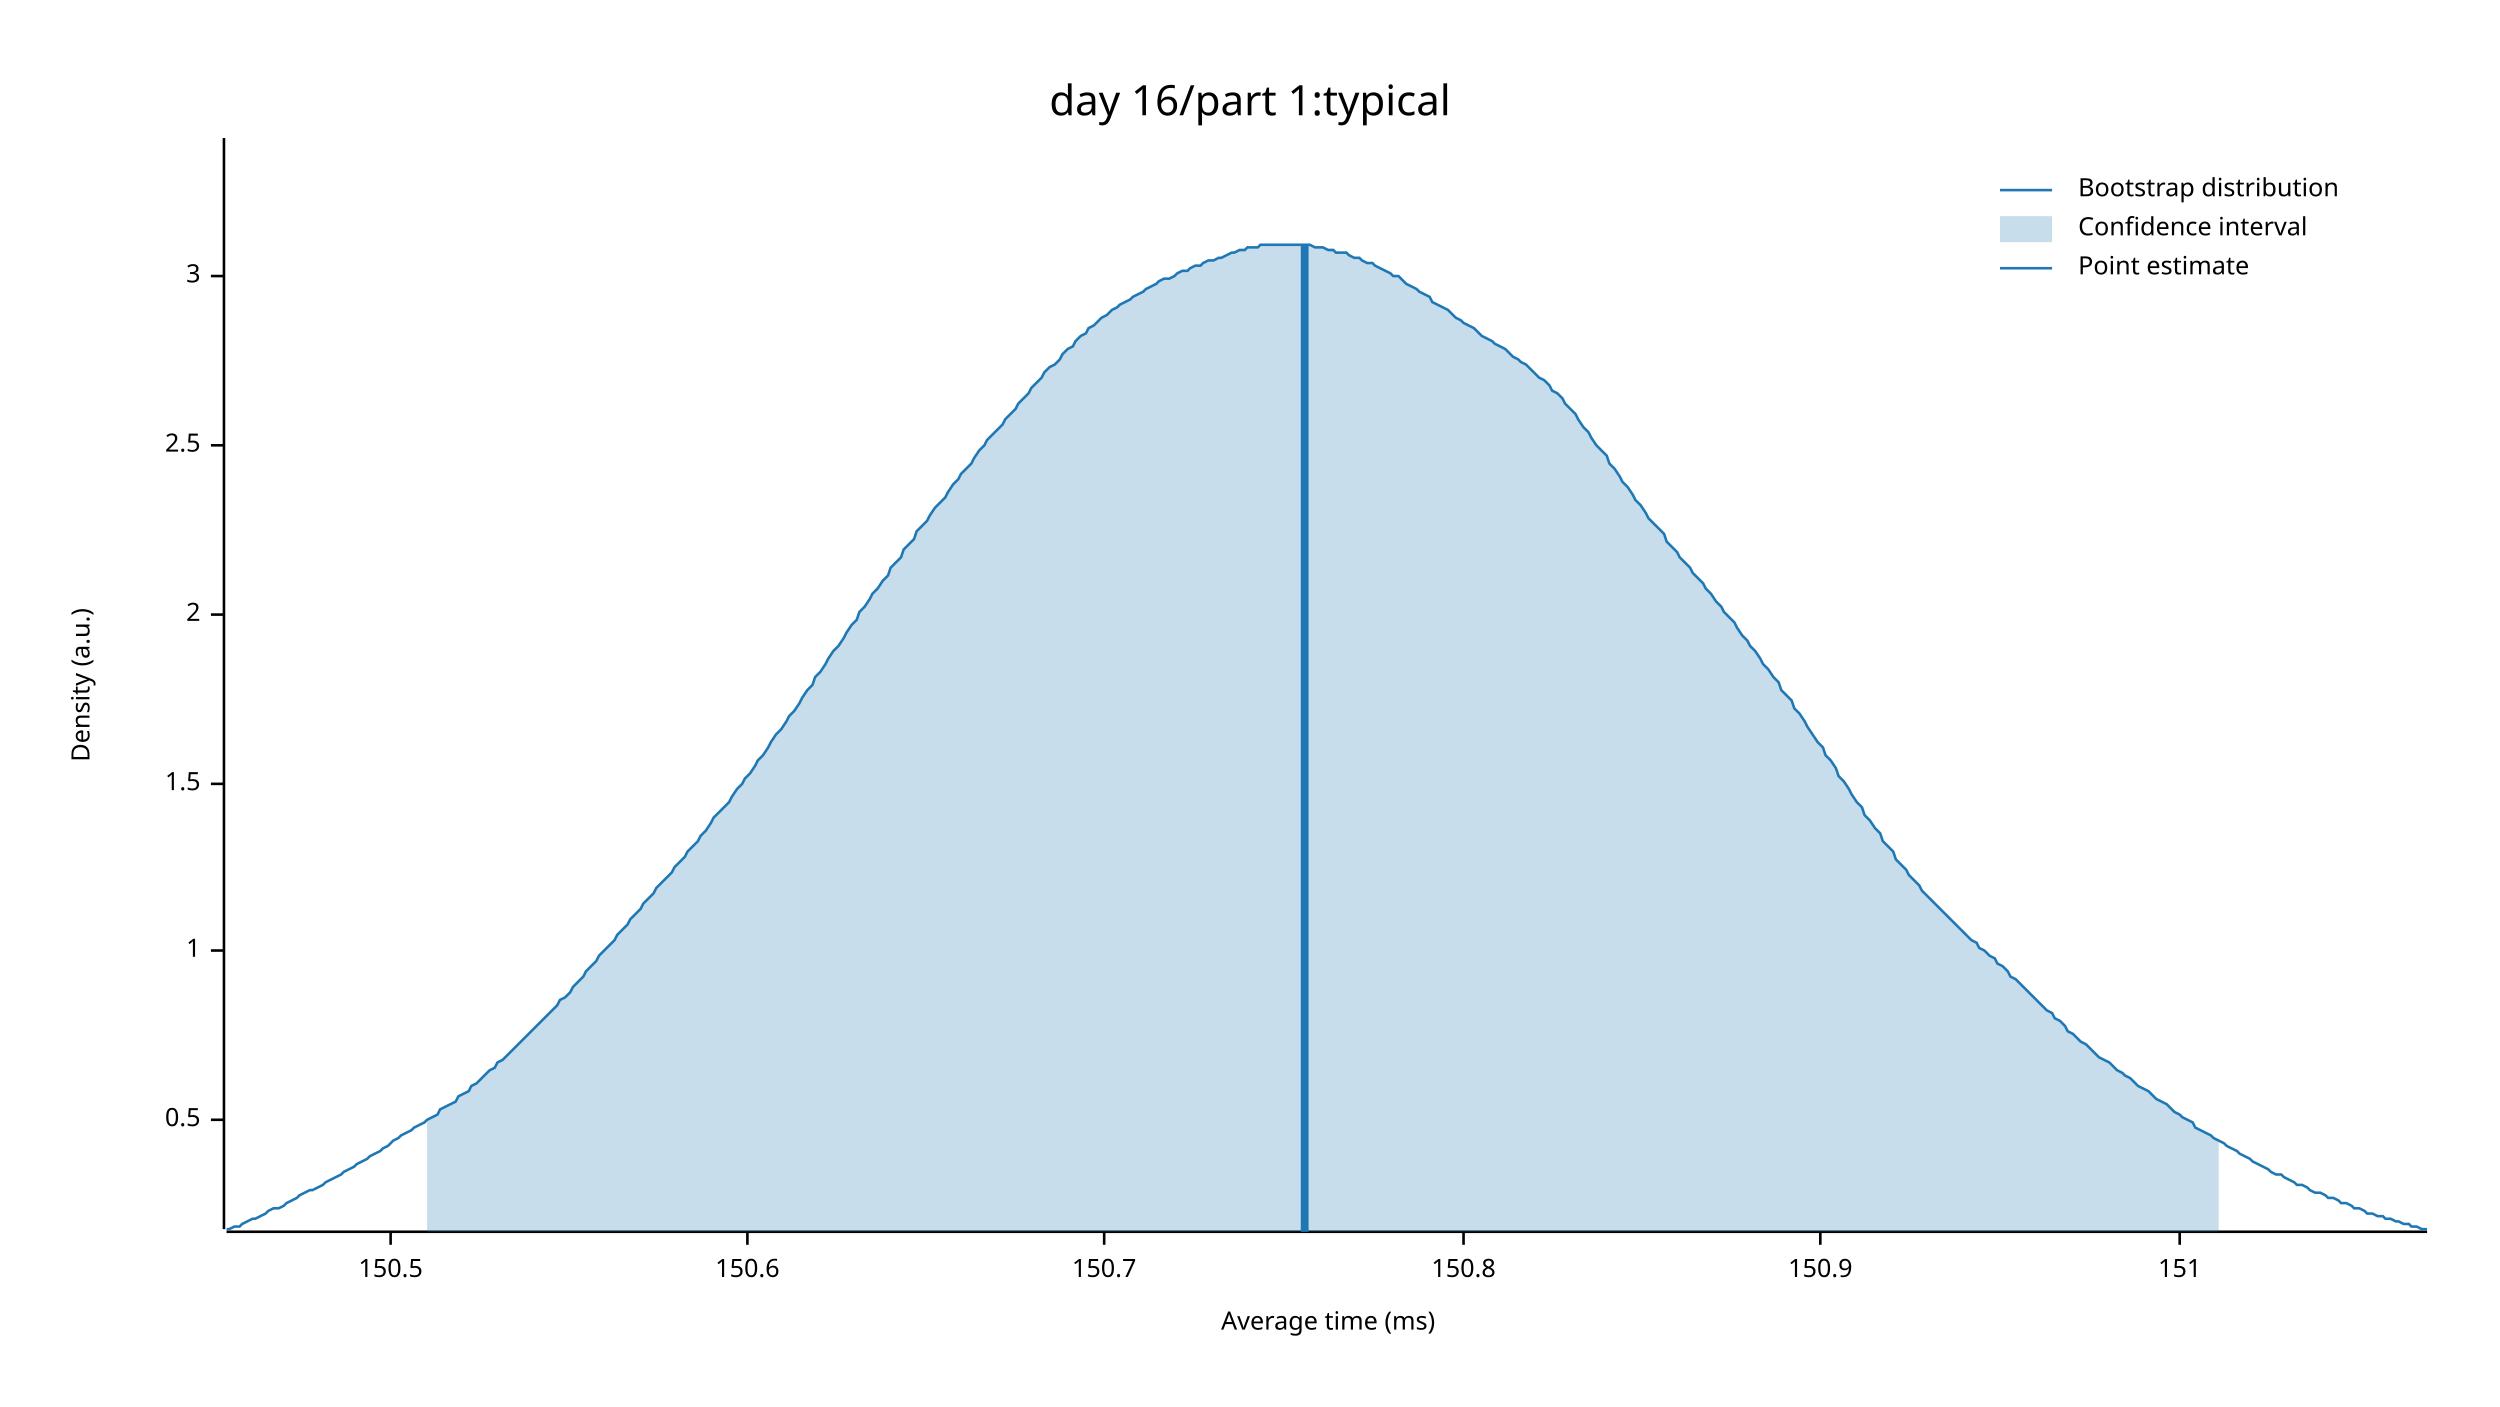
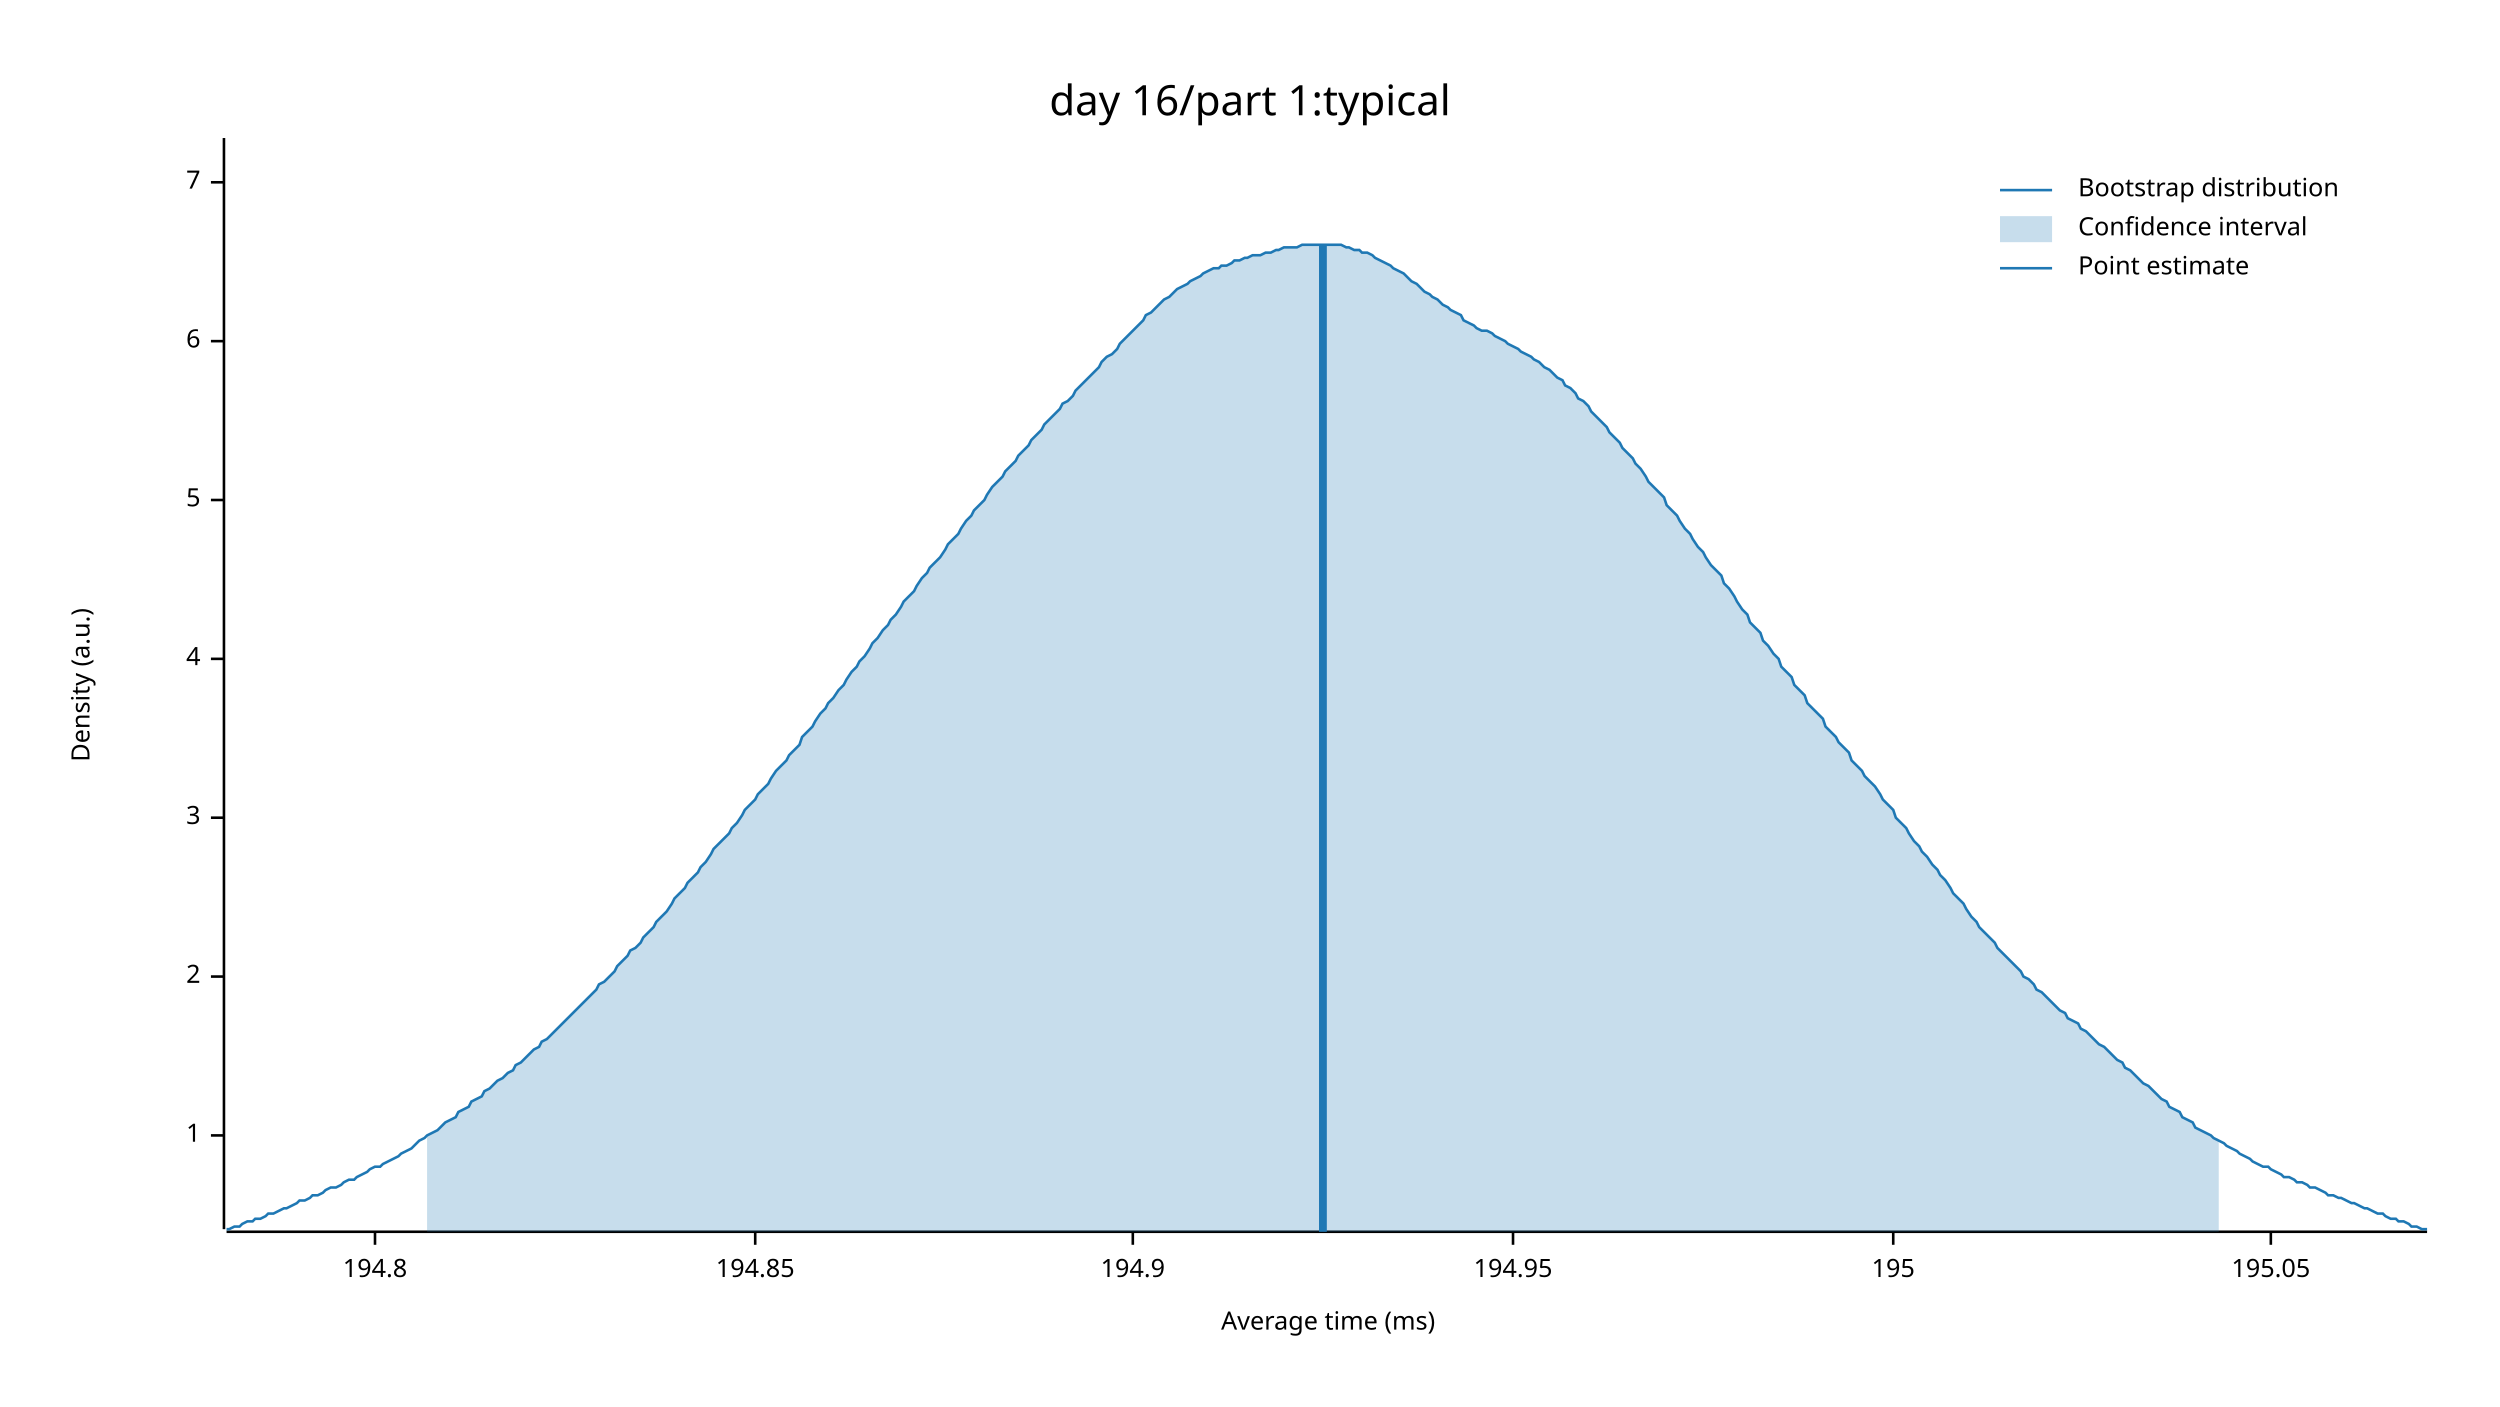
<svg xmlns="http://www.w3.org/2000/svg" width="960" height="540" viewBox="0 0 960 540">
  <text x="480" y="32" dy="0.76em" text-anchor="middle" font-family="sans-serif" font-size="16.129" opacity="1" fill="#000000">
day 16/part 1:typical
</text>
  <text x="27" y="263" dy="0.76em" text-anchor="middle" font-family="sans-serif" font-size="9.677" opacity="1" fill="#000000" transform="rotate(270, 27, 263)">
Density (a.u.)
</text>
  <text x="510" y="513" dy="-0.5ex" text-anchor="middle" font-family="sans-serif" font-size="9.677" opacity="1" fill="#000000">
Average time (ms)
</text>
  <polyline fill="none" opacity="1" stroke="#000000" stroke-width="1" points="86,53 86,472 " />
-   <text x="77" y="430" dy="0.5ex" text-anchor="end" font-family="sans-serif" font-size="9.677" opacity="1" fill="#000000">
- 0.5
- </text>
-   <polyline fill="none" opacity="1" stroke="#000000" stroke-width="1" points="81,430 86,430 " />
-   <text x="77" y="365" dy="0.5ex" text-anchor="end" font-family="sans-serif" font-size="9.677" opacity="1" fill="#000000">
+   <text x="77" y="436" dy="0.5ex" text-anchor="end" font-family="sans-serif" font-size="9.677" opacity="1" fill="#000000">
1
</text>
-   <polyline fill="none" opacity="1" stroke="#000000" stroke-width="1" points="81,365 86,365 " />
-   <text x="77" y="301" dy="0.5ex" text-anchor="end" font-family="sans-serif" font-size="9.677" opacity="1" fill="#000000">
- 1.5
- </text>
-   <polyline fill="none" opacity="1" stroke="#000000" stroke-width="1" points="81,301 86,301 " />
-   <text x="77" y="236" dy="0.5ex" text-anchor="end" font-family="sans-serif" font-size="9.677" opacity="1" fill="#000000">
+   <polyline fill="none" opacity="1" stroke="#000000" stroke-width="1" points="81,436 86,436 " />
+   <text x="77" y="375" dy="0.5ex" text-anchor="end" font-family="sans-serif" font-size="9.677" opacity="1" fill="#000000">
2
</text>
-   <polyline fill="none" opacity="1" stroke="#000000" stroke-width="1" points="81,236 86,236 " />
-   <text x="77" y="171" dy="0.5ex" text-anchor="end" font-family="sans-serif" font-size="9.677" opacity="1" fill="#000000">
- 2.5
- </text>
-   <polyline fill="none" opacity="1" stroke="#000000" stroke-width="1" points="81,171 86,171 " />
-   <text x="77" y="106" dy="0.5ex" text-anchor="end" font-family="sans-serif" font-size="9.677" opacity="1" fill="#000000">
+   <polyline fill="none" opacity="1" stroke="#000000" stroke-width="1" points="81,375 86,375 " />
+   <text x="77" y="314" dy="0.5ex" text-anchor="end" font-family="sans-serif" font-size="9.677" opacity="1" fill="#000000">
3
</text>
-   <polyline fill="none" opacity="1" stroke="#000000" stroke-width="1" points="81,106 86,106 " />
+   <polyline fill="none" opacity="1" stroke="#000000" stroke-width="1" points="81,314 86,314 " />
+   <text x="77" y="253" dy="0.5ex" text-anchor="end" font-family="sans-serif" font-size="9.677" opacity="1" fill="#000000">
+ 4
+ </text>
+   <polyline fill="none" opacity="1" stroke="#000000" stroke-width="1" points="81,253 86,253 " />
+   <text x="77" y="192" dy="0.5ex" text-anchor="end" font-family="sans-serif" font-size="9.677" opacity="1" fill="#000000">
+ 5
+ </text>
+   <polyline fill="none" opacity="1" stroke="#000000" stroke-width="1" points="81,192 86,192 " />
+   <text x="77" y="131" dy="0.5ex" text-anchor="end" font-family="sans-serif" font-size="9.677" opacity="1" fill="#000000">
+ 6
+ </text>
+   <polyline fill="none" opacity="1" stroke="#000000" stroke-width="1" points="81,131 86,131 " />
+   <text x="77" y="70" dy="0.5ex" text-anchor="end" font-family="sans-serif" font-size="9.677" opacity="1" fill="#000000">
+ 7
+ </text>
+   <polyline fill="none" opacity="1" stroke="#000000" stroke-width="1" points="81,70 86,70 " />
  <polyline fill="none" opacity="1" stroke="#000000" stroke-width="1" points="87,473 932,473 " />
-   <text x="150" y="483" dy="0.76em" text-anchor="middle" font-family="sans-serif" font-size="9.677" opacity="1" fill="#000000">
- 150.5
+   <text x="144" y="483" dy="0.76em" text-anchor="middle" font-family="sans-serif" font-size="9.677" opacity="1" fill="#000000">
+ 194.8
</text>
-   <polyline fill="none" opacity="1" stroke="#000000" stroke-width="1" points="150,473 150,478 " />
-   <text x="287" y="483" dy="0.76em" text-anchor="middle" font-family="sans-serif" font-size="9.677" opacity="1" fill="#000000">
- 150.6
+   <polyline fill="none" opacity="1" stroke="#000000" stroke-width="1" points="144,473 144,478 " />
+   <text x="290" y="483" dy="0.76em" text-anchor="middle" font-family="sans-serif" font-size="9.677" opacity="1" fill="#000000">
+ 194.85
</text>
-   <polyline fill="none" opacity="1" stroke="#000000" stroke-width="1" points="287,473 287,478 " />
-   <text x="424" y="483" dy="0.76em" text-anchor="middle" font-family="sans-serif" font-size="9.677" opacity="1" fill="#000000">
- 150.7
+   <polyline fill="none" opacity="1" stroke="#000000" stroke-width="1" points="290,473 290,478 " />
+   <text x="435" y="483" dy="0.76em" text-anchor="middle" font-family="sans-serif" font-size="9.677" opacity="1" fill="#000000">
+ 194.9
</text>
-   <polyline fill="none" opacity="1" stroke="#000000" stroke-width="1" points="424,473 424,478 " />
-   <text x="562" y="483" dy="0.76em" text-anchor="middle" font-family="sans-serif" font-size="9.677" opacity="1" fill="#000000">
- 150.8
+   <polyline fill="none" opacity="1" stroke="#000000" stroke-width="1" points="435,473 435,478 " />
+   <text x="581" y="483" dy="0.76em" text-anchor="middle" font-family="sans-serif" font-size="9.677" opacity="1" fill="#000000">
+ 194.95
</text>
-   <polyline fill="none" opacity="1" stroke="#000000" stroke-width="1" points="562,473 562,478 " />
-   <text x="699" y="483" dy="0.76em" text-anchor="middle" font-family="sans-serif" font-size="9.677" opacity="1" fill="#000000">
- 150.9
+   <polyline fill="none" opacity="1" stroke="#000000" stroke-width="1" points="581,473 581,478 " />
+   <text x="727" y="483" dy="0.76em" text-anchor="middle" font-family="sans-serif" font-size="9.677" opacity="1" fill="#000000">
+ 195
</text>
-   <polyline fill="none" opacity="1" stroke="#000000" stroke-width="1" points="699,473 699,478 " />
-   <text x="837" y="483" dy="0.76em" text-anchor="middle" font-family="sans-serif" font-size="9.677" opacity="1" fill="#000000">
- 151
+   <polyline fill="none" opacity="1" stroke="#000000" stroke-width="1" points="727,473 727,478 " />
+   <text x="872" y="483" dy="0.76em" text-anchor="middle" font-family="sans-serif" font-size="9.677" opacity="1" fill="#000000">
+ 195.05
</text>
-   <polyline fill="none" opacity="1" stroke="#000000" stroke-width="1" points="837,473 837,478 " />
-   <polyline fill="none" opacity="1" stroke="#1F78B4" stroke-width="1" points="87,472 88,472 90,471 92,471 93,470 95,469 97,468 98,468 100,467 102,466 103,465 105,464 107,464 109,463 110,462 112,461 114,460 115,459 117,458 119,457 120,457 122,456 124,455 125,454 127,453 129,452 131,451 132,450 134,449 136,448 137,447 139,446 141,445 142,444 144,443 146,442 147,441 149,440 151,438 153,437 154,436 156,435 158,434 159,433 161,432 163,431 164,430 166,429 168,428 169,426 171,425 173,424 175,423 176,421 178,420 180,419 181,417 183,416 185,414 186,413 188,411 190,410 191,408 193,407 195,405 197,403 198,402 200,400 202,398 203,397 205,395 207,393 208,392 210,390 212,388 214,386 215,384 217,383 219,381 220,379 222,377 224,375 225,373 227,371 229,369 230,367 232,365 234,363 236,361 237,359 239,357 241,355 242,353 244,351 246,349 247,347 249,345 251,343 252,341 254,339 256,337 258,335 259,333 261,331 263,329 264,327 266,325 268,323 269,321 271,319 273,316 274,314 276,312 278,310 280,308 281,306 283,303 285,301 286,299 288,297 290,294 291,292 293,290 295,287 296,285 298,282 300,280 302,277 303,275 305,273 307,270 308,268 310,265 312,263 313,260 315,258 317,255 318,253 320,250 322,248 324,245 325,243 327,240 329,238 330,235 332,233 334,230 335,228 337,226 339,223 341,221 342,218 344,216 346,214 347,211 349,209 351,207 352,204 354,202 356,200 357,198 359,195 361,193 363,191 364,189 366,186 368,184 369,182 371,180 373,178 374,176 376,173 378,171 379,169 381,167 383,165 385,163 386,161 388,159 390,157 391,155 393,153 395,151 396,149 398,147 400,145 401,143 403,141 405,140 407,138 408,136 410,134 412,133 413,131 415,129 417,128 418,126 420,125 422,123 423,122 425,121 427,119 429,118 430,117 432,116 434,115 435,114 437,113 439,112 440,111 442,110 444,109 445,108 447,107 449,107 451,106 452,105 454,104 456,104 457,103 459,102 461,102 462,101 464,100 466,100 468,99 469,99 471,98 473,97 474,97 476,96 478,96 479,95 481,95 483,95 484,94 486,94 488,94 490,94 491,94 493,94 495,94 496,94 498,94 500,94 501,94 503,94 505,95 506,95 508,95 510,96 512,96 513,97 515,97 517,97 518,98 520,99 522,99 523,100 525,101 527,101 528,102 530,103 532,104 534,105 535,106 537,106 539,108 540,109 542,110 544,111 545,112 547,113 549,114 550,116 552,117 554,118 556,119 557,120 559,122 561,123 562,124 564,125 566,126 567,127 569,129 571,130 573,131 574,132 576,133 578,134 579,135 581,137 583,138 584,139 586,140 588,142 589,143 591,145 593,146 595,148 596,150 598,151 600,153 601,155 603,157 605,159 606,161 608,164 610,166 611,168 613,171 615,173 617,175 618,178 620,180 622,183 623,185 625,187 627,190 628,192 630,194 632,197 633,199 635,201 637,203 639,205 640,208 642,210 644,212 645,214 647,216 649,218 650,220 652,222 654,224 655,226 657,228 659,231 661,233 662,235 664,237 666,239 667,241 669,244 671,246 672,248 674,250 676,253 677,255 679,257 681,260 683,262 684,265 686,267 688,269 689,272 691,274 693,277 694,279 696,282 698,285 700,287 701,290 703,292 705,295 706,298 708,300 710,303 711,305 713,308 715,310 716,313 718,315 720,318 722,320 723,323 725,325 727,327 728,330 730,332 732,334 733,336 735,338 737,340 738,342 740,344 742,346 744,348 745,349 747,351 749,353 750,354 752,356 754,358 755,359 757,361 759,362 760,364 762,365 764,367 766,368 767,370 769,371 771,373 772,375 774,376 776,378 777,379 779,381 781,383 782,384 784,386 786,388 788,389 789,391 791,392 793,394 794,396 796,397 798,399 799,400 801,401 803,403 804,404 806,406 808,407 810,408 811,409 813,411 815,412 816,413 818,414 820,416 821,417 823,418 825,419 827,421 828,422 830,423 832,424 833,425 835,427 837,428 838,429 840,430 842,431 843,433 845,434 847,435 849,436 850,437 852,438 854,439 855,440 857,441 859,442 860,443 862,444 864,445 865,446 867,447 869,448 871,449 872,450 874,451 876,451 877,452 879,453 881,454 882,455 884,455 886,456 887,457 889,458 891,458 893,459 894,460 896,460 898,461 899,462 901,462 903,463 904,464 906,464 908,465 909,466 911,466 913,467 915,467 916,468 918,468 920,469 921,469 923,470 925,470 926,471 928,471 930,472 932,472 " />
-   <polygon opacity="0.25" fill="#1F78B4" points="164,430 166,429 168,428 169,426 171,425 173,424 175,423 176,421 178,420 180,419 181,417 183,416 185,414 186,413 188,411 190,410 191,408 193,407 195,405 197,403 198,402 200,400 202,398 203,397 205,395 207,393 208,392 210,390 212,388 214,386 215,384 217,383 219,381 220,379 222,377 224,375 225,373 227,371 229,369 230,367 232,365 234,363 236,361 237,359 239,357 241,355 242,353 244,351 246,349 247,347 249,345 251,343 252,341 254,339 256,337 258,335 259,333 261,331 263,329 264,327 266,325 268,323 269,321 271,319 273,316 274,314 276,312 278,310 280,308 281,306 283,303 285,301 286,299 288,297 290,294 291,292 293,290 295,287 296,285 298,282 300,280 302,277 303,275 305,273 307,270 308,268 310,265 312,263 313,260 315,258 317,255 318,253 320,250 322,248 324,245 325,243 327,240 329,238 330,235 332,233 334,230 335,228 337,226 339,223 341,221 342,218 344,216 346,214 347,211 349,209 351,207 352,204 354,202 356,200 357,198 359,195 361,193 363,191 364,189 366,186 368,184 369,182 371,180 373,178 374,176 376,173 378,171 379,169 381,167 383,165 385,163 386,161 388,159 390,157 391,155 393,153 395,151 396,149 398,147 400,145 401,143 403,141 405,140 407,138 408,136 410,134 412,133 413,131 415,129 417,128 418,126 420,125 422,123 423,122 425,121 427,119 429,118 430,117 432,116 434,115 435,114 437,113 439,112 440,111 442,110 444,109 445,108 447,107 449,107 451,106 452,105 454,104 456,104 457,103 459,102 461,102 462,101 464,100 466,100 468,99 469,99 471,98 473,97 474,97 476,96 478,96 479,95 481,95 483,95 484,94 486,94 488,94 490,94 491,94 493,94 495,94 496,94 498,94 500,94 501,94 503,94 505,95 506,95 508,95 510,96 512,96 513,97 515,97 517,97 518,98 520,99 522,99 523,100 525,101 527,101 528,102 530,103 532,104 534,105 535,106 537,106 539,108 540,109 542,110 544,111 545,112 547,113 549,114 550,116 552,117 554,118 556,119 557,120 559,122 561,123 562,124 564,125 566,126 567,127 569,129 571,130 573,131 574,132 576,133 578,134 579,135 581,137 583,138 584,139 586,140 588,142 589,143 591,145 593,146 595,148 596,150 598,151 600,153 601,155 603,157 605,159 606,161 608,164 610,166 611,168 613,171 615,173 617,175 618,178 620,180 622,183 623,185 625,187 627,190 628,192 630,194 632,197 633,199 635,201 637,203 639,205 640,208 642,210 644,212 645,214 647,216 649,218 650,220 652,222 654,224 655,226 657,228 659,231 661,233 662,235 664,237 666,239 667,241 669,244 671,246 672,248 674,250 676,253 677,255 679,257 681,260 683,262 684,265 686,267 688,269 689,272 691,274 693,277 694,279 696,282 698,285 700,287 701,290 703,292 705,295 706,298 708,300 710,303 711,305 713,308 715,310 716,313 718,315 720,318 722,320 723,323 725,325 727,327 728,330 730,332 732,334 733,336 735,338 737,340 738,342 740,344 742,346 744,348 745,349 747,351 749,353 750,354 752,356 754,358 755,359 757,361 759,362 760,364 762,365 764,367 766,368 767,370 769,371 771,373 772,375 774,376 776,378 777,379 779,381 781,383 782,384 784,386 786,388 788,389 789,391 791,392 793,394 794,396 796,397 798,399 799,400 801,401 803,403 804,404 806,406 808,407 810,408 811,409 813,411 815,412 816,413 818,414 820,416 821,417 823,418 825,419 827,421 828,422 830,423 832,424 833,425 835,427 837,428 838,429 840,430 842,431 843,433 845,434 847,435 849,436 850,437 852,438 852,473 164,473 " />
-   <polyline fill="none" opacity="1" stroke="#1F78B4" stroke-width="3" points="501,473 501,94 " />
+   <polyline fill="none" opacity="1" stroke="#000000" stroke-width="1" points="872,473 872,478 " />
+   <polyline fill="none" opacity="1" stroke="#1F78B4" stroke-width="1" points="87,472 88,472 90,471 92,471 93,470 95,469 97,469 98,468 100,468 102,467 103,466 105,466 107,465 109,464 110,464 112,463 114,462 115,461 117,461 119,460 120,459 122,459 124,458 125,457 127,456 129,456 131,455 132,454 134,453 136,453 137,452 139,451 141,450 142,449 144,448 146,448 147,447 149,446 151,445 153,444 154,443 156,442 158,441 159,440 161,438 163,437 164,436 166,435 168,434 169,433 171,431 173,430 175,429 176,427 178,426 180,425 181,423 183,422 185,421 186,419 188,418 190,416 191,415 193,414 195,412 197,411 198,409 200,408 202,406 203,405 205,403 207,402 208,400 210,399 212,397 214,395 215,394 217,392 219,390 220,389 222,387 224,385 225,384 227,382 229,380 230,378 232,377 234,375 236,373 237,371 239,369 241,367 242,365 244,364 246,362 247,360 249,358 251,356 252,354 254,352 256,350 258,347 259,345 261,343 263,341 264,339 266,337 268,335 269,333 271,331 273,328 274,326 276,324 278,322 280,320 281,318 283,316 285,313 286,311 288,309 290,307 291,305 293,303 295,301 296,299 298,296 300,294 302,292 303,290 305,288 307,286 308,283 310,281 312,279 313,277 315,274 317,272 318,270 320,268 322,265 324,263 325,261 327,258 329,256 330,254 332,252 334,249 335,247 337,245 339,242 341,240 342,238 344,236 346,233 347,231 349,229 351,227 352,225 354,222 356,220 357,218 359,216 361,214 363,211 364,209 366,207 368,205 369,203 371,200 373,198 374,196 376,194 378,192 379,190 381,187 383,185 385,183 386,181 388,179 390,177 391,175 393,173 395,171 396,169 398,167 400,165 401,163 403,161 405,159 407,157 408,155 410,154 412,152 413,150 415,148 417,146 418,145 420,143 422,141 423,139 425,137 427,136 429,134 430,132 432,130 434,128 435,127 437,125 439,123 440,121 442,120 444,118 445,117 447,115 449,114 451,112 452,111 454,110 456,109 457,108 459,107 461,106 462,105 464,104 466,103 468,103 469,102 471,102 473,101 474,100 476,100 478,99 479,99 481,98 483,98 484,98 486,97 488,97 490,96 491,96 493,95 495,95 496,95 498,95 500,94 501,94 503,94 505,94 506,94 508,94 510,94 512,94 513,94 515,94 517,95 518,95 520,96 522,96 523,97 525,97 527,98 528,99 530,100 532,101 534,102 535,103 537,104 539,105 540,106 542,108 544,109 545,110 547,112 549,113 550,114 552,115 554,117 556,118 557,119 559,120 561,121 562,123 564,124 566,125 567,126 569,127 571,127 573,128 574,129 576,130 578,131 579,132 581,133 583,134 584,135 586,136 588,137 589,138 591,139 593,141 595,142 596,143 598,145 600,146 601,148 603,149 605,151 606,153 608,154 610,156 611,158 613,160 615,162 617,164 618,166 620,168 622,170 623,172 625,174 627,176 628,178 630,180 632,183 633,185 635,187 637,189 639,191 640,194 642,196 644,198 645,200 647,203 649,205 650,207 652,210 654,212 655,214 657,217 659,219 661,221 662,224 664,226 666,229 667,231 669,234 671,236 672,239 674,241 676,243 677,246 679,248 681,251 683,253 684,256 686,258 688,260 689,263 691,265 693,267 694,270 696,272 698,274 700,276 701,279 703,281 705,283 706,285 708,287 710,289 711,292 713,294 715,296 716,298 718,300 720,302 722,305 723,307 725,309 727,311 728,314 730,316 732,318 733,320 735,323 737,325 738,327 740,329 742,332 744,334 745,336 747,338 749,341 750,343 752,345 754,347 755,349 757,352 759,354 760,356 762,358 764,360 766,362 767,364 769,366 771,368 772,369 774,371 776,373 777,375 779,376 781,378 782,380 784,381 786,383 788,385 789,386 791,388 793,389 794,391 796,392 798,393 799,395 801,396 803,398 804,399 806,401 808,402 810,404 811,405 813,407 815,408 816,410 818,411 820,413 821,414 823,416 825,417 827,419 828,420 830,422 832,423 833,425 835,426 837,427 838,429 840,430 842,431 843,433 845,434 847,435 849,436 850,437 852,438 854,439 855,440 857,441 859,442 860,443 862,444 864,445 865,446 867,447 869,448 871,448 872,449 874,450 876,451 877,452 879,452 881,453 882,454 884,454 886,455 887,456 889,456 891,457 893,458 894,459 896,459 898,460 899,460 901,461 903,462 904,462 906,463 908,464 909,464 911,465 913,466 915,466 916,467 918,468 920,468 921,469 923,469 925,470 926,471 928,471 930,472 932,472 " />
+   <polygon opacity="0.25" fill="#1F78B4" points="164,436 166,435 168,434 169,433 171,431 173,430 175,429 176,427 178,426 180,425 181,423 183,422 185,421 186,419 188,418 190,416 191,415 193,414 195,412 197,411 198,409 200,408 202,406 203,405 205,403 207,402 208,400 210,399 212,397 214,395 215,394 217,392 219,390 220,389 222,387 224,385 225,384 227,382 229,380 230,378 232,377 234,375 236,373 237,371 239,369 241,367 242,365 244,364 246,362 247,360 249,358 251,356 252,354 254,352 256,350 258,347 259,345 261,343 263,341 264,339 266,337 268,335 269,333 271,331 273,328 274,326 276,324 278,322 280,320 281,318 283,316 285,313 286,311 288,309 290,307 291,305 293,303 295,301 296,299 298,296 300,294 302,292 303,290 305,288 307,286 308,283 310,281 312,279 313,277 315,274 317,272 318,270 320,268 322,265 324,263 325,261 327,258 329,256 330,254 332,252 334,249 335,247 337,245 339,242 341,240 342,238 344,236 346,233 347,231 349,229 351,227 352,225 354,222 356,220 357,218 359,216 361,214 363,211 364,209 366,207 368,205 369,203 371,200 373,198 374,196 376,194 378,192 379,190 381,187 383,185 385,183 386,181 388,179 390,177 391,175 393,173 395,171 396,169 398,167 400,165 401,163 403,161 405,159 407,157 408,155 410,154 412,152 413,150 415,148 417,146 418,145 420,143 422,141 423,139 425,137 427,136 429,134 430,132 432,130 434,128 435,127 437,125 439,123 440,121 442,120 444,118 445,117 447,115 449,114 451,112 452,111 454,110 456,109 457,108 459,107 461,106 462,105 464,104 466,103 468,103 469,102 471,102 473,101 474,100 476,100 478,99 479,99 481,98 483,98 484,98 486,97 488,97 490,96 491,96 493,95 495,95 496,95 498,95 500,94 501,94 503,94 505,94 506,94 508,94 510,94 512,94 513,94 515,94 517,95 518,95 520,96 522,96 523,97 525,97 527,98 528,99 530,100 532,101 534,102 535,103 537,104 539,105 540,106 542,108 544,109 545,110 547,112 549,113 550,114 552,115 554,117 556,118 557,119 559,120 561,121 562,123 564,124 566,125 567,126 569,127 571,127 573,128 574,129 576,130 578,131 579,132 581,133 583,134 584,135 586,136 588,137 589,138 591,139 593,141 595,142 596,143 598,145 600,146 601,148 603,149 605,151 606,153 608,154 610,156 611,158 613,160 615,162 617,164 618,166 620,168 622,170 623,172 625,174 627,176 628,178 630,180 632,183 633,185 635,187 637,189 639,191 640,194 642,196 644,198 645,200 647,203 649,205 650,207 652,210 654,212 655,214 657,217 659,219 661,221 662,224 664,226 666,229 667,231 669,234 671,236 672,239 674,241 676,243 677,246 679,248 681,251 683,253 684,256 686,258 688,260 689,263 691,265 693,267 694,270 696,272 698,274 700,276 701,279 703,281 705,283 706,285 708,287 710,289 711,292 713,294 715,296 716,298 718,300 720,302 722,305 723,307 725,309 727,311 728,314 730,316 732,318 733,320 735,323 737,325 738,327 740,329 742,332 744,334 745,336 747,338 749,341 750,343 752,345 754,347 755,349 757,352 759,354 760,356 762,358 764,360 766,362 767,364 769,366 771,368 772,369 774,371 776,373 777,375 779,376 781,378 782,380 784,381 786,383 788,385 789,386 791,388 793,389 794,391 796,392 798,393 799,395 801,396 803,398 804,399 806,401 808,402 810,404 811,405 813,407 815,408 816,410 818,411 820,413 821,414 823,416 825,417 827,419 828,420 830,422 832,423 833,425 835,426 837,427 838,429 840,430 842,431 843,433 845,434 847,435 849,436 850,437 852,438 852,473 164,473 " />
+   <polyline fill="none" opacity="1" stroke="#1F78B4" stroke-width="3" points="508,473 508,94 " />
  <text x="798" y="68" dy="0.76em" text-anchor="start" font-family="sans-serif" font-size="9.677" opacity="1" fill="#000000">
Bootstrap distribution
</text>
  <text x="798" y="83" dy="0.76em" text-anchor="start" font-family="sans-serif" font-size="9.677" opacity="1" fill="#000000">
Confidence interval
</text>
  <text x="798" y="98" dy="0.76em" text-anchor="start" font-family="sans-serif" font-size="9.677" opacity="1" fill="#000000">
Point estimate
</text>
  <polyline fill="none" opacity="1" stroke="#1F78B4" stroke-width="1" points="768,73 788,73 " />
  <rect x="768" y="83" width="20" height="10" opacity="0.25" fill="#1F78B4" stroke="none" />
  <polyline fill="none" opacity="1" stroke="#1F78B4" stroke-width="1" points="768,103 788,103 " />
</svg>
